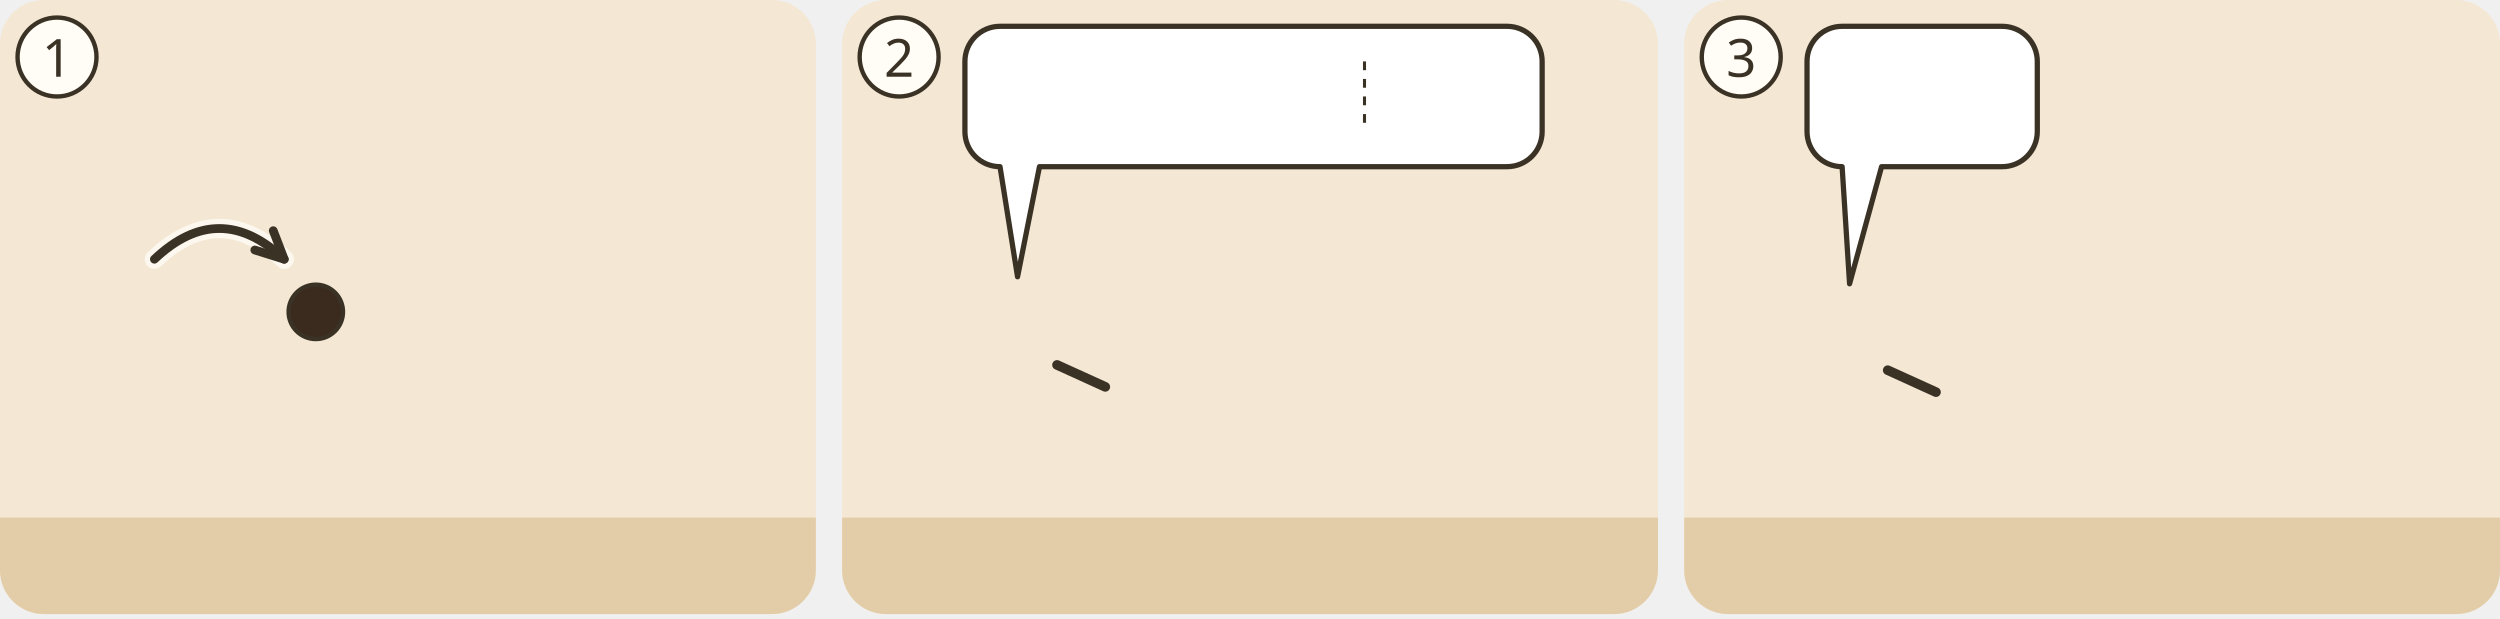
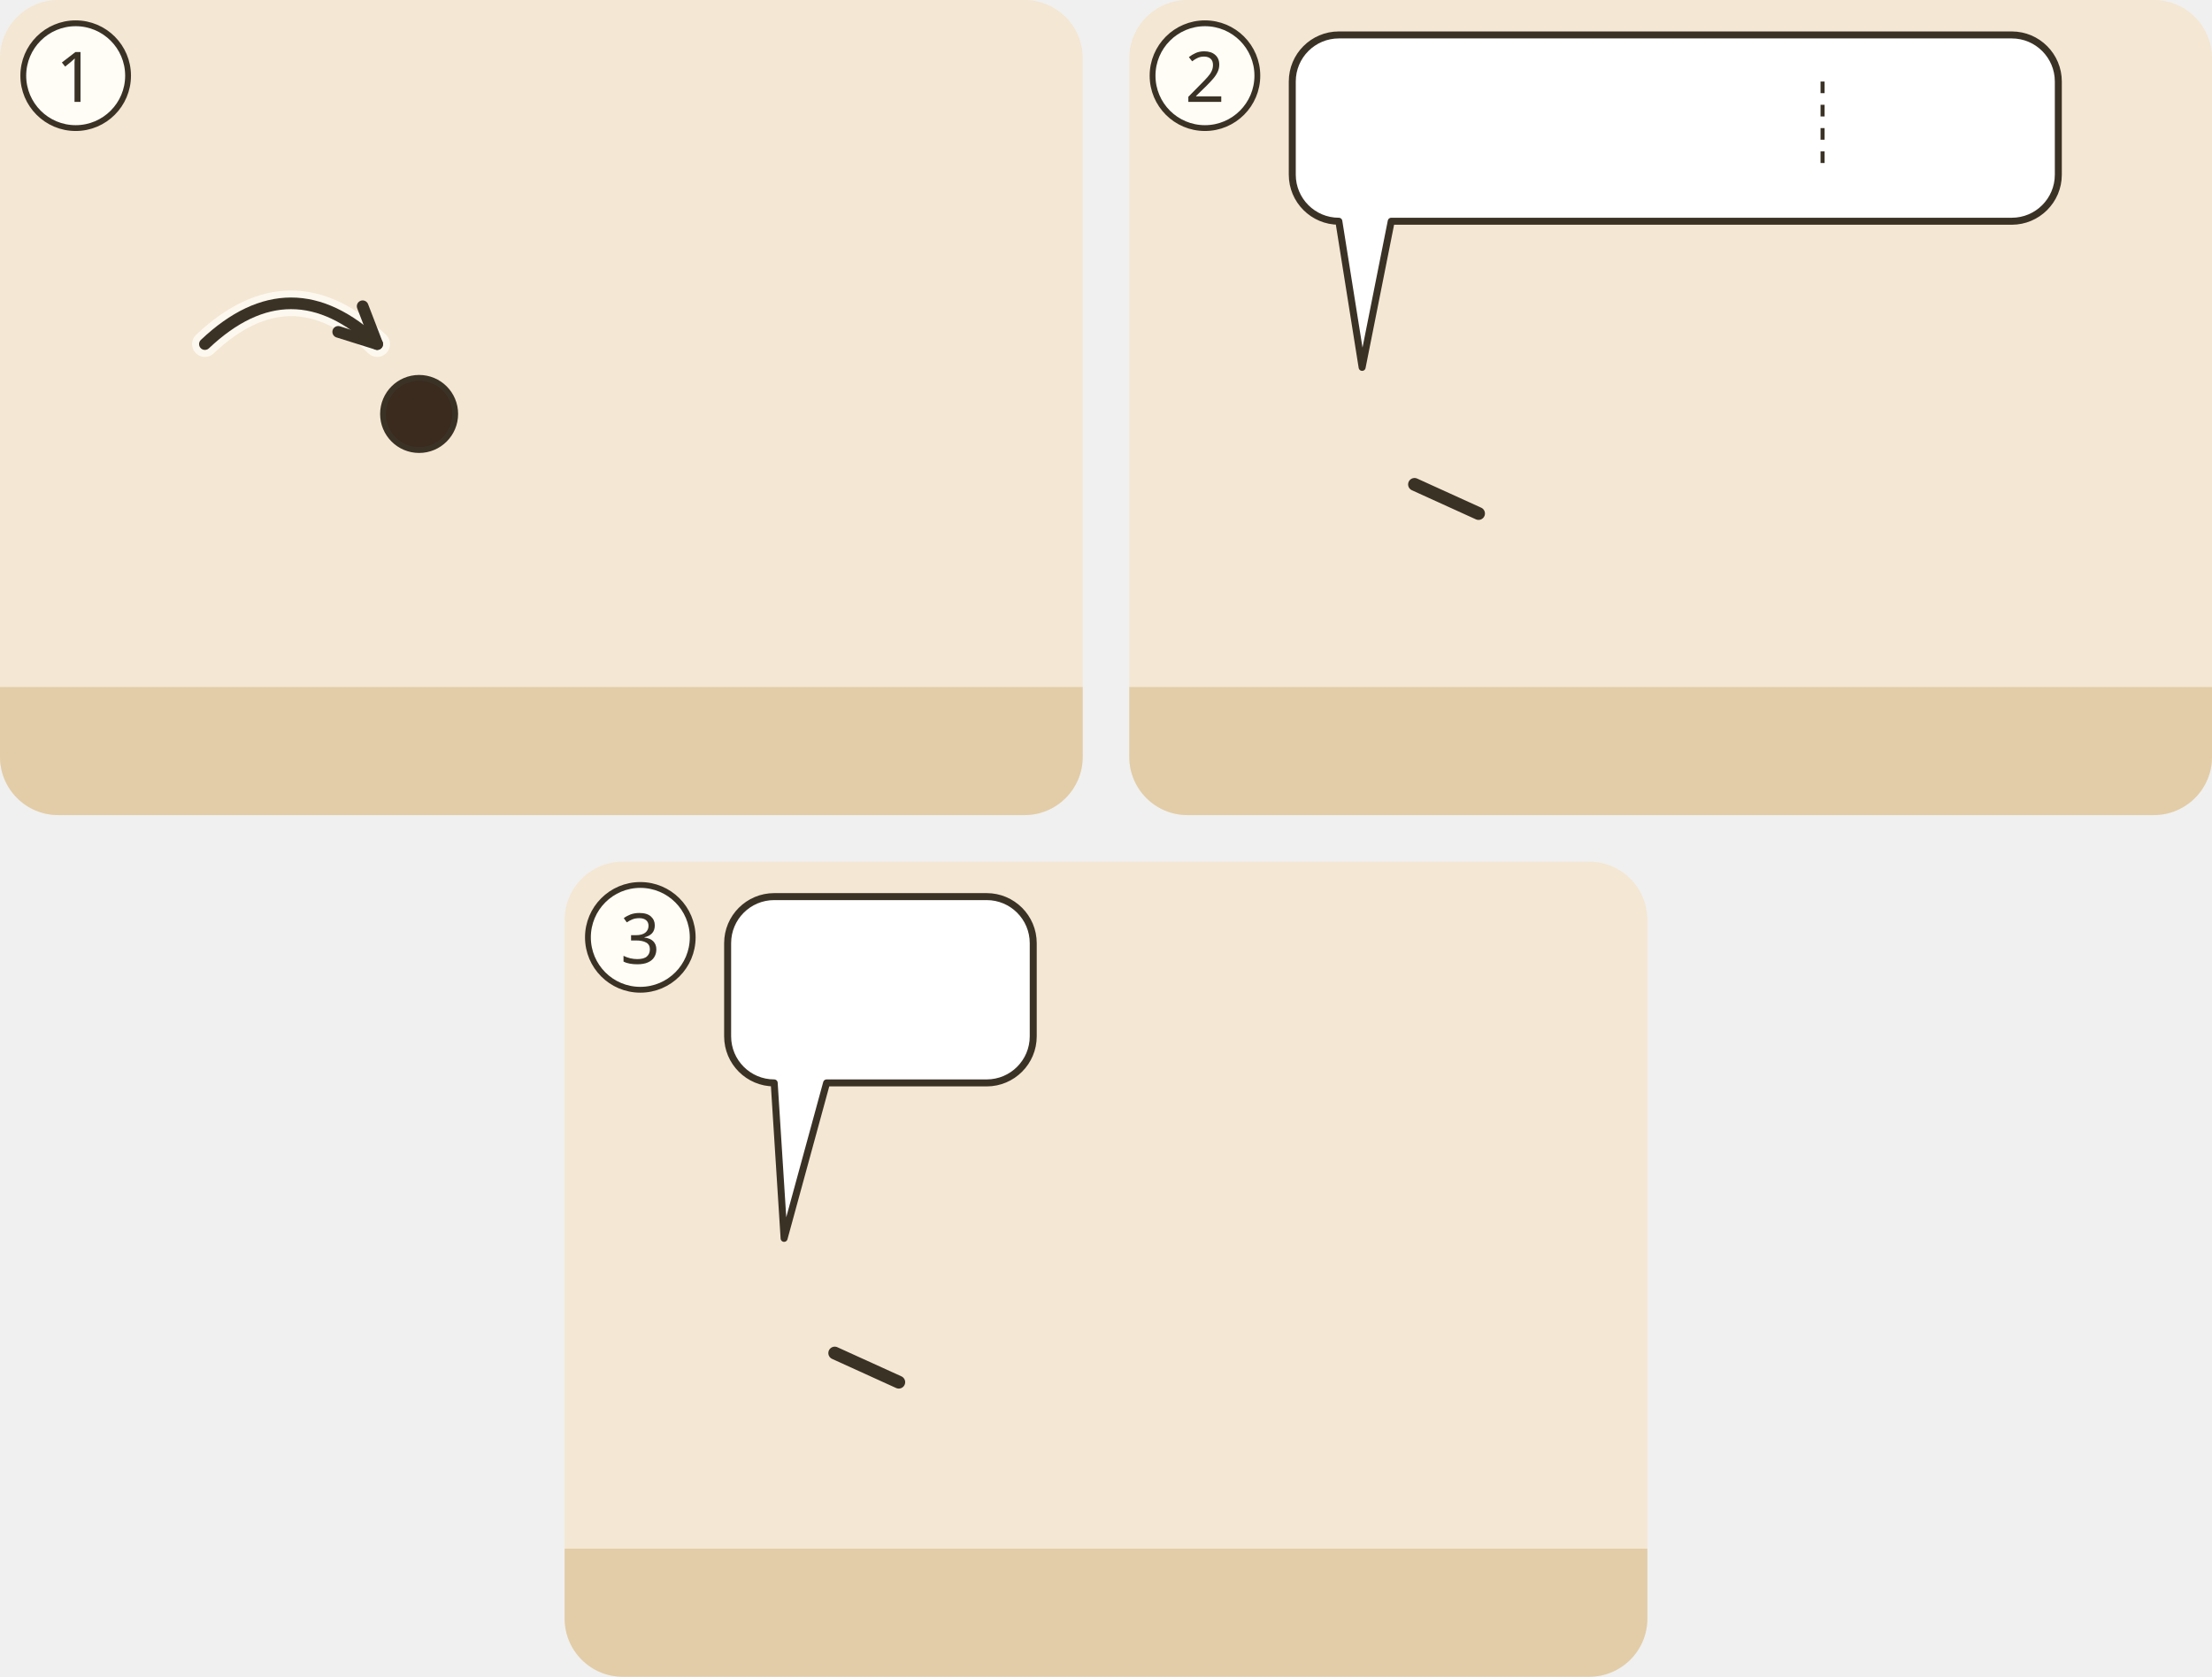
- <svg xmlns="http://www.w3.org/2000/svg" viewBox="0 0 380 94">
-   <g transform="translate(0 0) scale(0.6667)">
-     <g transform="translate(0 0)">
-       <clipPath id="ill-cp-1-0-0">
-         <rect width="186" height="140" rx="10" />
-       </clipPath>
-       <g clip-path="url(#ill-cp-1-0-0)">
-         <rect width="186" height="140" fill="#F4E7D3" />
-         <rect y="118" width="186" height="22" fill="#E2CDA8" />
-         <use href="#ill-tempel" x="90" y="51" width="92" height="69" opacity=".8" />
-         <use href="#ill-p-jesus" x="13.9" y="58" width="28.1" height="60" />
-         <use href="#ill-p-haendler" x="57.9" y="58" width="28.1" height="60" />
-         <circle cx="72.0" cy="71.1" r="6.2" fill="#3B2A1E" stroke="#3B3226" stroke-width="1" />
-         <use href="#ill-tisch-um" x="104.0" y="102" width="34" height="22" />
-         <use href="#ill-taube-kaefig" x="146.0" y="102" width="22" height="22" />
-         <use href="#ill-z-fliehen" x="84" y="64.6" width="24" height="13" />
-         <path d="M35.2 59.1Q50.0 45.1 64.8 59.1" fill="none" stroke="#FFFDF6" stroke-width="4.4" stroke-linecap="round" opacity=".8" />
-         <path d="M35.2 59.1Q50.0 45.1 64.8 59.1" fill="none" stroke="#3B3226" stroke-width="2" stroke-linecap="round" />
-         <path d="M58.1 57.0L64.8 59.1L62.3 52.6" fill="none" stroke="#3B3226" stroke-width="2" stroke-linecap="round" stroke-linejoin="round" />
+ <svg xmlns="http://www.w3.org/2000/svg" viewBox="0 0 380 288">
+   <g transform="translate(0 0)">
+     <clipPath id="ill-cp-1-0-0">
+       <rect width="186" height="140" rx="10" />
+     </clipPath>
+     <g clip-path="url(#ill-cp-1-0-0)">
+       <rect width="186" height="140" fill="#F4E7D3" />
+       <rect y="118" width="186" height="22" fill="#E2CDA8" />
+       <use href="#ill-tempel" x="90" y="51" width="92" height="69" opacity=".8" />
+       <use href="#ill-p-jesus" x="13.9" y="58" width="28.1" height="60" />
+       <use href="#ill-p-haendler" x="57.9" y="58" width="28.1" height="60" />
+       <circle cx="72.0" cy="71.1" r="6.2" fill="#3B2A1E" stroke="#3B3226" stroke-width="1" />
+       <use href="#ill-tisch-um" x="104.0" y="102" width="34" height="22" />
+       <use href="#ill-taube-kaefig" x="146.0" y="102" width="22" height="22" />
+       <use href="#ill-z-fliehen" x="84" y="64.6" width="24" height="13" />
+       <path d="M35.2 59.1Q50.0 45.1 64.8 59.1" fill="none" stroke="#FFFDF6" stroke-width="4.4" stroke-linecap="round" opacity=".8" />
+       <path d="M35.2 59.1Q50.0 45.1 64.8 59.1" fill="none" stroke="#3B3226" stroke-width="2" stroke-linecap="round" />
+       <path d="M58.1 57.0L64.8 59.1L62.3 52.6" fill="none" stroke="#3B3226" stroke-width="2" stroke-linecap="round" stroke-linejoin="round" />
+     </g>
+     <circle cx="13" cy="13" r="9" fill="#FFFDF6" stroke="#3B3226" />
+     <text x="13" y="17.5" text-anchor="middle" font-family="sans-serif" font-size="12" fill="#3B3226">1</text>
+   </g>
+   <g transform="translate(194 0)">
+     <clipPath id="ill-cp-2-194-0">
+       <rect width="186" height="140" rx="10" />
+     </clipPath>
+     <g clip-path="url(#ill-cp-2-194-0)">
+       <rect width="186" height="140" fill="#F4E7D3" />
+       <rect y="118" width="186" height="22" fill="#E2CDA8" />
+       <use href="#ill-tempel" x="90" y="51" width="92" height="69" opacity=".8" />
+       <use href="#ill-p-jesus" x="25.9" y="58" width="28.1" height="60" />
+       <path d="M49.0 83.2L60.0 88.2" stroke="#3B3226" stroke-width="2.2" stroke-linecap="round" />
+       <use href="#ill-p-gast2" x="94.1" y="62" width="23.9" height="55.2" />
+       <use href="#ill-p-gast" x="133.4" y="62" width="23.9" height="55.2" />
+       <use href="#ill-p-menge" x="110.9" y="58" width="28.1" height="60" />
+       <g>
+         <path d="M36 6H151.6A8 8 0 0 1 159.6 14V30A8 8 0 0 1 151.6 38L45 38L40 63.1L36 38H36A8 8 0 0 1 28 30V14A8 8 0 0 1 36 6Z" fill="#FFFFFF" stroke="#3B3226" stroke-width="1.2" stroke-linejoin="round" />
+         <use href="#ill-tempel" x="34" y="12" width="26.7" height="20" />
+         <use href="#ill-z-beten" x="65.7" y="12" width="18.3" height="20" />
+         <use href="#ill-z-viele" x="89.0" y="12" width="23.1" height="20" />
+         <line x1="119.1" y1="14.0" x2="119.1" y2="30.0" stroke="#3B3226" stroke-width=".7" stroke-dasharray="2 2" />
+         <use href="#ill-raeuberhoehle" x="126.1" y="12" width="27.5" height="20" />
      </g>
-       <circle cx="13" cy="13" r="9" fill="#FFFDF6" stroke="#3B3226" />
-       <text x="13" y="17.5" text-anchor="middle" font-family="sans-serif" font-size="12" fill="#3B3226">1</text>
    </g>
+     <circle cx="13" cy="13" r="9" fill="#FFFDF6" stroke="#3B3226" />
+     <text x="13" y="17.5" text-anchor="middle" font-family="sans-serif" font-size="12" fill="#3B3226">2</text>
  </g>
-   <g transform="translate(128 0) scale(0.6667)">
-     <g transform="translate(0 0)">
-       <clipPath id="ill-cp-2-0-0">
-         <rect width="186" height="140" rx="10" />
-       </clipPath>
-       <g clip-path="url(#ill-cp-2-0-0)">
-         <rect width="186" height="140" fill="#F4E7D3" />
-         <rect y="118" width="186" height="22" fill="#E2CDA8" />
-         <use href="#ill-tempel" x="90" y="51" width="92" height="69" opacity=".8" />
-         <use href="#ill-p-jesus" x="25.9" y="58" width="28.1" height="60" />
-         <path d="M49.0 83.2L60.0 88.2" stroke="#3B3226" stroke-width="2.2" stroke-linecap="round" />
-         <use href="#ill-p-gast2" x="94.1" y="62" width="23.9" height="55.2" />
-         <use href="#ill-p-gast" x="133.4" y="62" width="23.9" height="55.2" />
-         <use href="#ill-p-menge" x="110.9" y="58" width="28.1" height="60" />
-         <g>
-           <path d="M36 6H151.6A8 8 0 0 1 159.6 14V30A8 8 0 0 1 151.6 38L45 38L40 63.1L36 38H36A8 8 0 0 1 28 30V14A8 8 0 0 1 36 6Z" fill="#FFFFFF" stroke="#3B3226" stroke-width="1.2" stroke-linejoin="round" />
-           <use href="#ill-tempel" x="34" y="12" width="26.7" height="20" />
-           <use href="#ill-z-beten" x="65.7" y="12" width="18.3" height="20" />
-           <use href="#ill-z-viele" x="89.0" y="12" width="23.1" height="20" />
-           <line x1="119.1" y1="14.0" x2="119.1" y2="30.0" stroke="#3B3226" stroke-width=".7" stroke-dasharray="2 2" />
-           <use href="#ill-raeuberhoehle" x="126.1" y="12" width="27.5" height="20" />
-         </g>
+   <g transform="translate(97 148)">
+     <clipPath id="ill-cp-3-97-148">
+       <rect width="186" height="140" rx="10" />
+     </clipPath>
+     <g clip-path="url(#ill-cp-3-97-148)">
+       <rect width="186" height="140" fill="#F4E7D3" />
+       <rect y="118" width="186" height="22" fill="#E2CDA8" />
+       <use href="#ill-p-hohepriester" x="24.1" y="60" width="27.2" height="58" />
+       <path d="M46.4 84.4L57.4 89.4" stroke="#3B3226" stroke-width="2.2" stroke-linecap="round" />
+       <use href="#ill-p-schriftgelehrter" x="79.4" y="60" width="27.2" height="58" />
+       <use href="#ill-p-gast2" x="120.9" y="64" width="23.1" height="53.4" />
+       <use href="#ill-p-gast" x="154.1" y="64" width="23.1" height="53.4" />
+       <use href="#ill-p-menge" x="134.7" y="60" width="27.2" height="58" />
+       <use href="#ill-z-abstand" x="116.7" y="50" width="8" height="64" />
+       <use href="#ill-z-sorge" x="105.0" y="63.2" width="13" height="19" />
+       <g>
+         <path d="M36 6H72.5A8 8 0 0 1 80.5 14V30A8 8 0 0 1 72.5 38L45 38L37.7 64.7L36 38H36A8 8 0 0 1 28 30V14A8 8 0 0 1 36 6Z" fill="#FFFFFF" stroke="#3B3226" stroke-width="1.2" stroke-linejoin="round" />
+         <use href="#ill-p-jesus" x="34" y="12" width="9.4" height="20" />
+         <use href="#ill-z-tod" x="48.4" y="12" width="26.2" height="20" />
      </g>
-       <circle cx="13" cy="13" r="9" fill="#FFFDF6" stroke="#3B3226" />
-       <text x="13" y="17.5" text-anchor="middle" font-family="sans-serif" font-size="12" fill="#3B3226">2</text>
    </g>
-   </g>
-   <g transform="translate(256 0) scale(0.6667)">
-     <g transform="translate(0 0)">
-       <clipPath id="ill-cp-3-0-0">
-         <rect width="186" height="140" rx="10" />
-       </clipPath>
-       <g clip-path="url(#ill-cp-3-0-0)">
-         <rect width="186" height="140" fill="#F4E7D3" />
-         <rect y="118" width="186" height="22" fill="#E2CDA8" />
-         <use href="#ill-p-hohepriester" x="24.1" y="60" width="27.2" height="58" />
-         <path d="M46.4 84.4L57.4 89.4" stroke="#3B3226" stroke-width="2.2" stroke-linecap="round" />
-         <use href="#ill-p-schriftgelehrter" x="79.4" y="60" width="27.2" height="58" />
-         <use href="#ill-p-gast2" x="120.9" y="64" width="23.1" height="53.4" />
-         <use href="#ill-p-gast" x="154.1" y="64" width="23.1" height="53.4" />
-         <use href="#ill-p-menge" x="134.7" y="60" width="27.2" height="58" />
-         <use href="#ill-z-abstand" x="116.7" y="50" width="8" height="64" />
-         <use href="#ill-z-sorge" x="105.0" y="63.2" width="13" height="19" />
-         <g>
-           <path d="M36 6H72.5A8 8 0 0 1 80.5 14V30A8 8 0 0 1 72.5 38L45 38L37.7 64.7L36 38H36A8 8 0 0 1 28 30V14A8 8 0 0 1 36 6Z" fill="#FFFFFF" stroke="#3B3226" stroke-width="1.2" stroke-linejoin="round" />
-           <use href="#ill-p-jesus" x="34" y="12" width="9.4" height="20" />
-           <use href="#ill-z-tod" x="48.4" y="12" width="26.2" height="20" />
-         </g>
-       </g>
-       <circle cx="13" cy="13" r="9" fill="#FFFDF6" stroke="#3B3226" />
-       <text x="13" y="17.5" text-anchor="middle" font-family="sans-serif" font-size="12" fill="#3B3226">3</text>
-     </g>
+     <circle cx="13" cy="13" r="9" fill="#FFFDF6" stroke="#3B3226" />
+     <text x="13" y="17.5" text-anchor="middle" font-family="sans-serif" font-size="12" fill="#3B3226">3</text>
  </g>
</svg>
